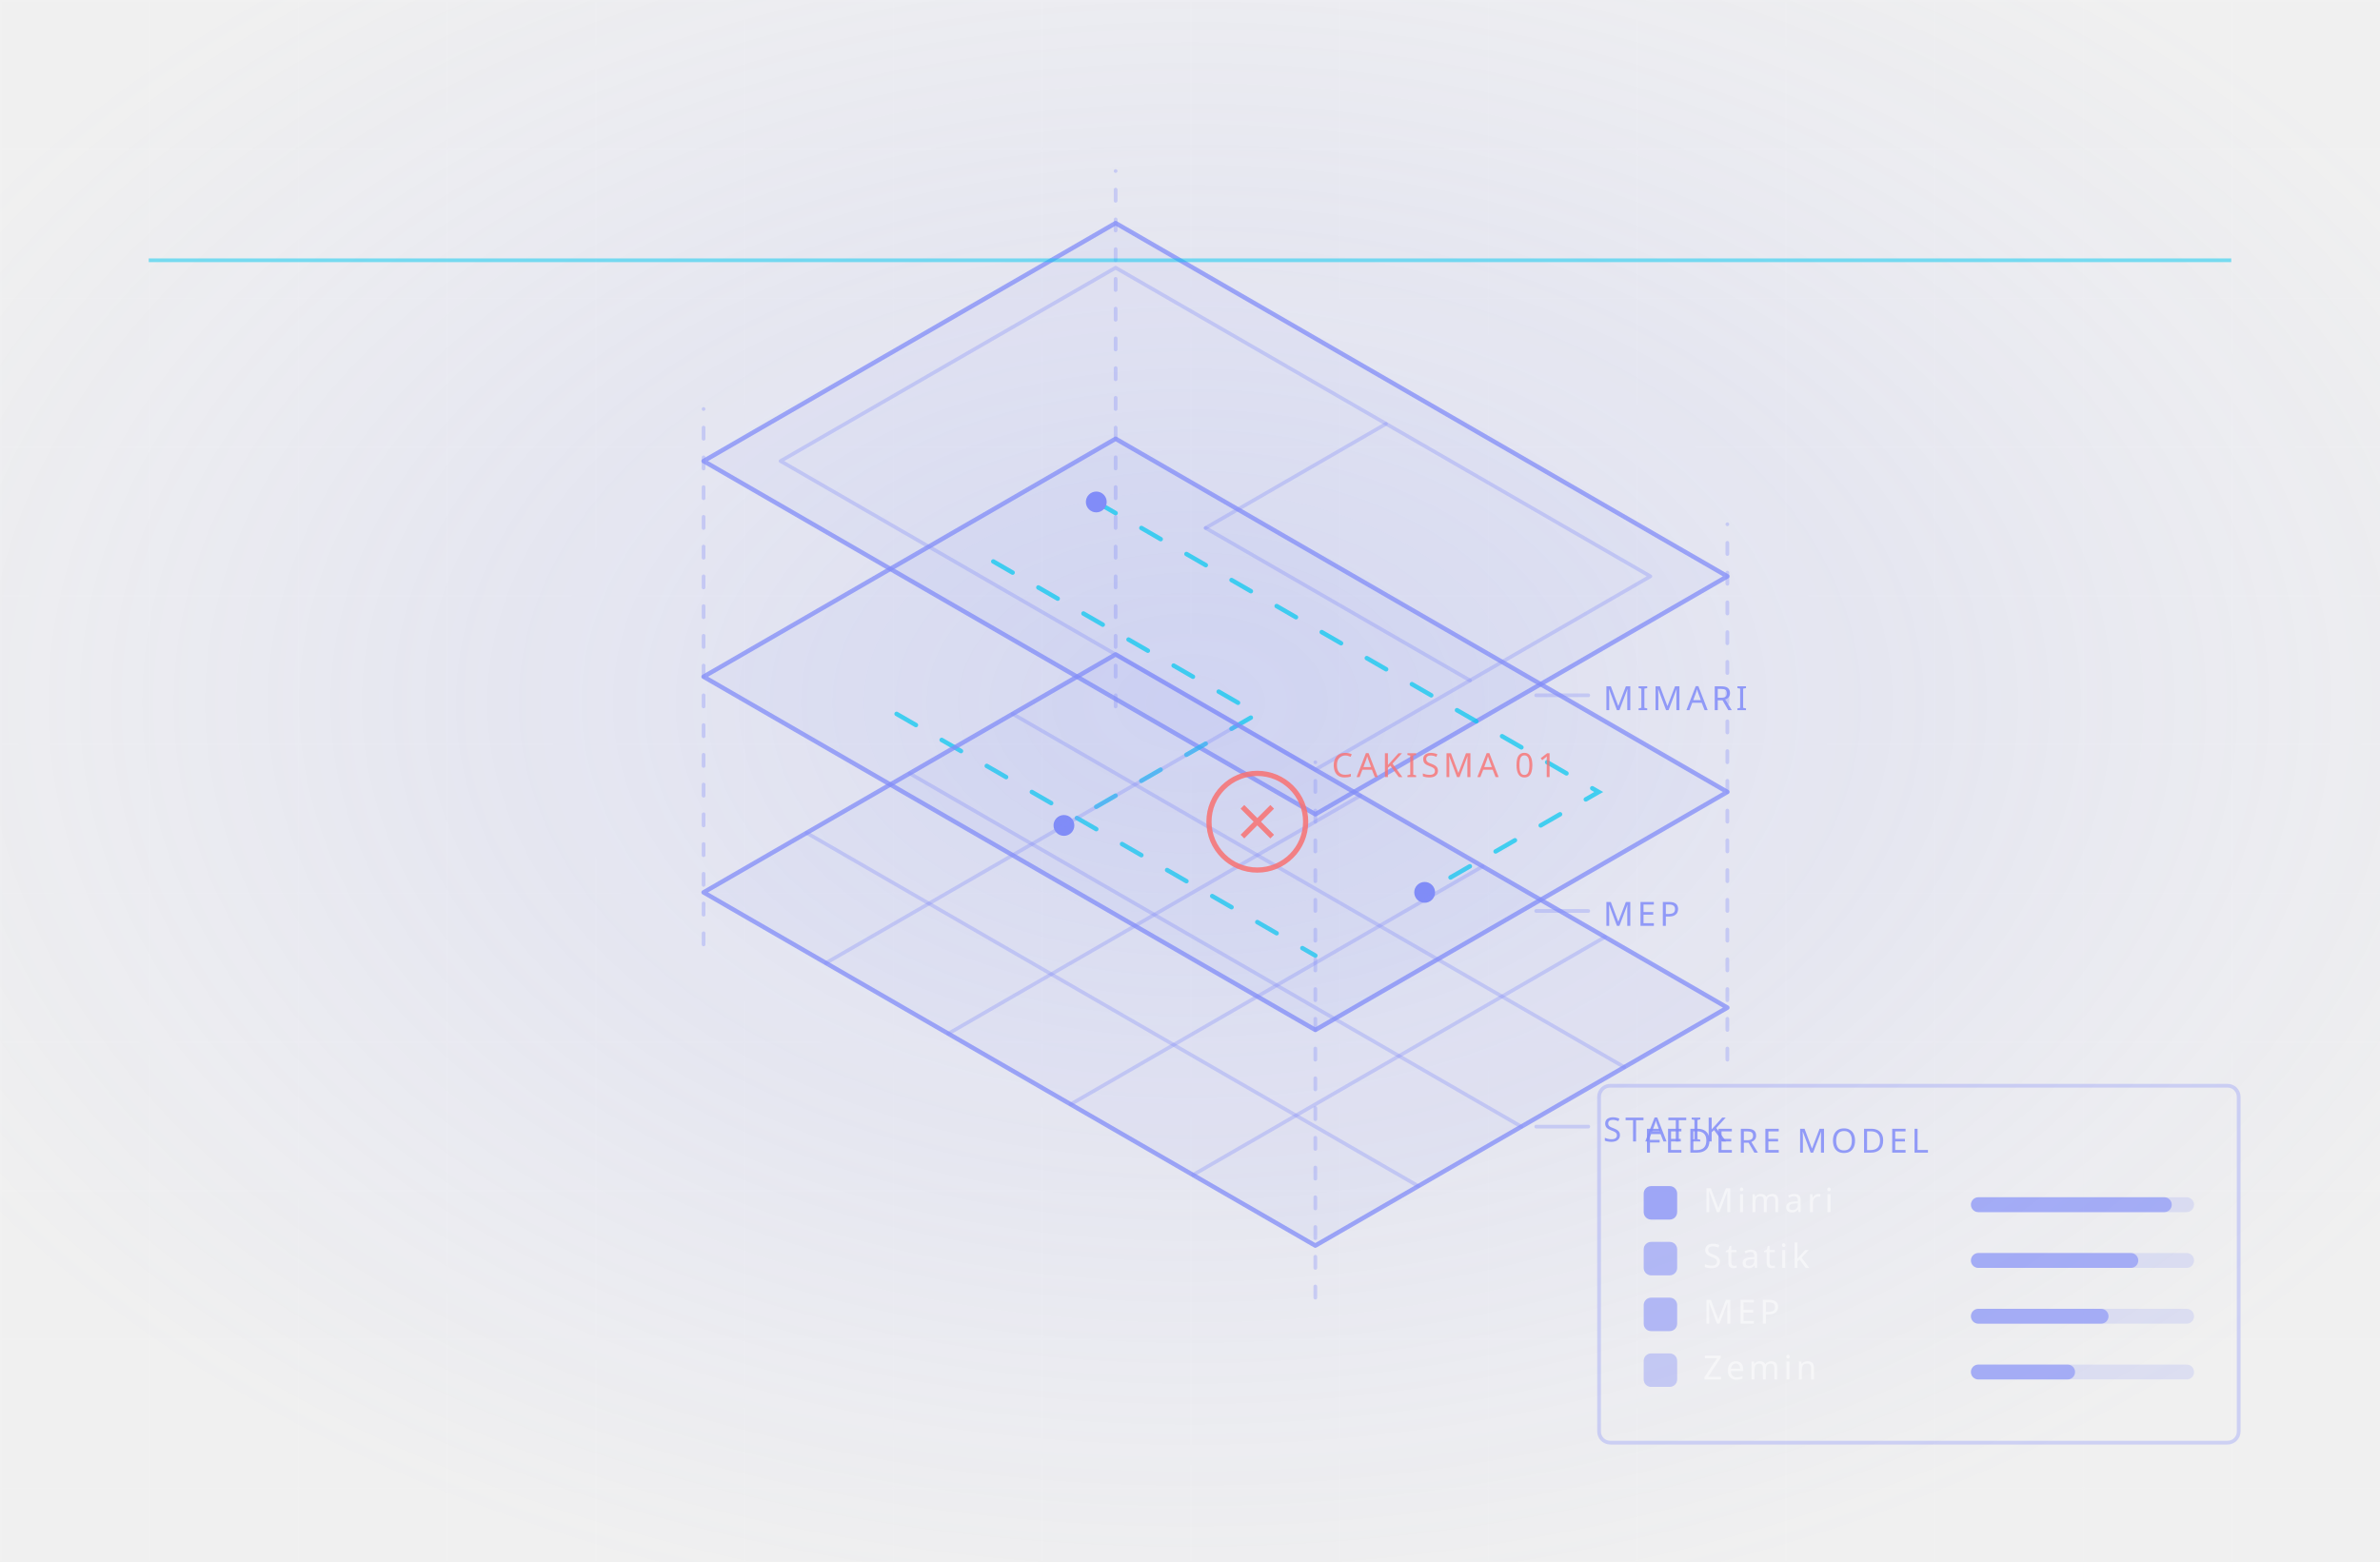
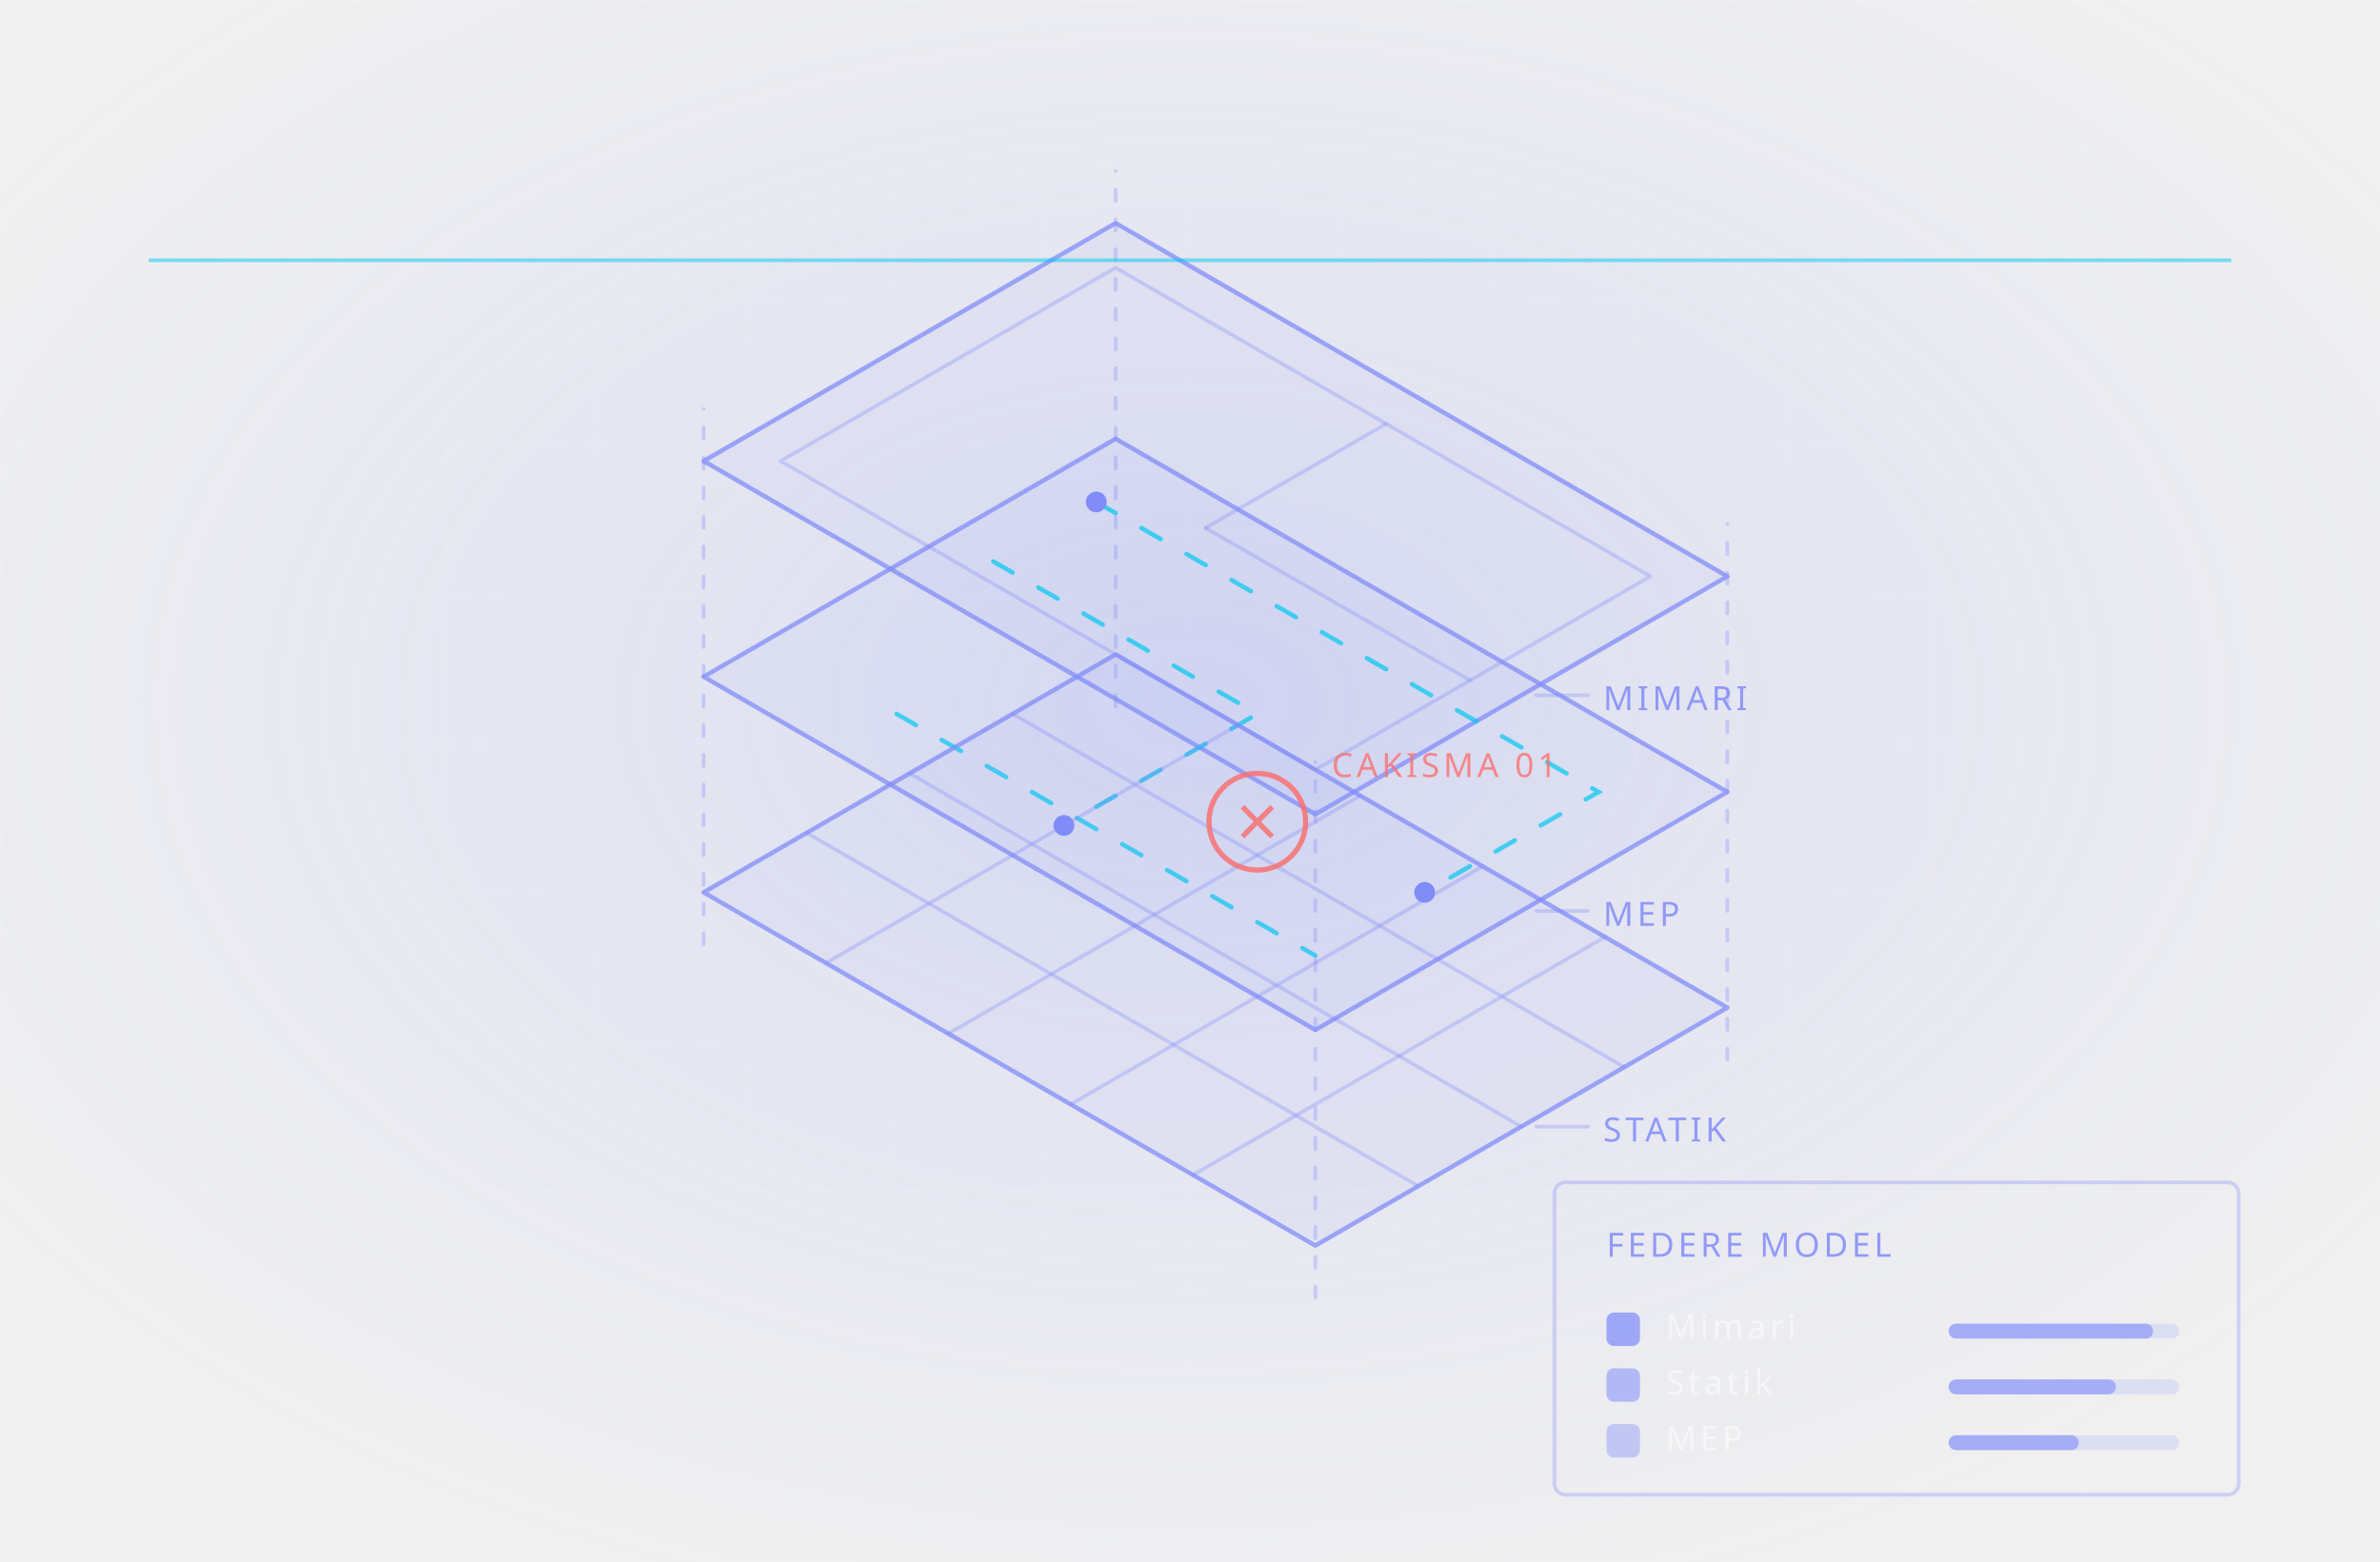
<svg xmlns="http://www.w3.org/2000/svg" viewBox="0 0 640 420" width="640" height="420" role="img">
  <defs>
    <pattern id="g" width="40" height="40" patternUnits="userSpaceOnUse">
      <path d="M40 0H0V40" fill="none" stroke="rgba(255,255,255,.05)" stroke-width="1" />
    </pattern>
    <radialGradient id="glow" cx="50%" cy="45%" r="60%">
      <stop offset="0%" stop-color="#818cf8" stop-opacity=".18" />
      <stop offset="100%" stop-color="#818cf8" stop-opacity="0" />
    </radialGradient>
    <linearGradient id="fade" x1="0" y1="0" x2="0" y2="1">
      <stop offset="0%" stop-color="#818cf8" stop-opacity=".55" />
      <stop offset="100%" stop-color="#818cf8" stop-opacity=".08" />
    </linearGradient>
  </defs>
  <style>
.ln{fill:none;stroke:#818cf8;stroke-opacity:.75;stroke-width:1.2;stroke-linejoin:round;stroke-linecap:round}
.ln2{fill:none;stroke:#818cf8;stroke-opacity:.32;stroke-width:1;stroke-linejoin:round;stroke-linecap:round}
.cy{fill:none;stroke:#00c8f0;stroke-opacity:.7;stroke-width:1.2;stroke-linecap:round}
.fl{fill:#818cf8;fill-opacity:.06}
.nd{fill:#818cf8}
.dim{fill:none;stroke:rgba(255,255,255,.28);stroke-width:.8;stroke-dasharray:3 4}
.blink{animation:bk 3.2s ease-in-out infinite}
.blink:nth-of-type(2n){animation-delay:.5s}
.blink:nth-of-type(3n){animation-delay:1.1s}
.blink:nth-of-type(5n){animation-delay:1.7s}
@keyframes bk{0%,100%{opacity:.2}50%{opacity:1}}
.draw{stroke-dasharray:6 8;animation:dr 5s linear infinite}
@keyframes dr{to{stroke-dashoffset:-56}}
.scan{animation:sc 7s cubic-bezier(.6,0,.4,1) infinite}
@keyframes sc{0%{opacity:0;transform:translateY(-40px)}12%{opacity:1}88%{opacity:1}100%{opacity:0;transform:translateY(400px)}}
.spin{transform-box:fill-box;transform-origin:center;animation:sp 24s linear infinite}
.spinr{transform-box:fill-box;transform-origin:center;animation:sp 24s linear infinite reverse}
@keyframes sp{to{transform:rotate(360deg)}}
.float{animation:fo 9s ease-in-out infinite}
@keyframes fo{0%,100%{transform:translateY(0)}50%{transform:translateY(-9px)}}
.slide{animation:sl 8s cubic-bezier(.55,0,.45,1) infinite}
@keyframes sl{0%,6%{transform:translateX(0)}94%,100%{transform:translateX(var(--d,480px))}}
.comb{animation:cb 6s ease-in-out infinite}
@keyframes cb{0%,100%{opacity:.45}50%{opacity:.95}}
</style>
  <rect width="640" height="420" fill="url(#g)" />
  <rect width="640" height="420" fill="url(#glow)" />
  <g class="float">
    <polygon class="fl" points="300,60 464.5,155 353.7,219 189.2,124" />
    <polygon class="ln" points="300,60 464.5,155 353.7,219 189.2,124" />
    <polyline class="ln2" points="300,72 443.8,155 353.7,207 209.9,124 300,72" stroke-opacity=".5" />
    <polyline class="ln2" points="372.7,114 324.2,142" stroke-opacity=".5" />
    <polyline class="ln2" points="324.2,142 395.3,183" stroke-opacity=".5" />
    <text x="431.1" y="191" font-family="Manrope,sans-serif" font-size="9" fill="#818cf8" fill-opacity=".85" letter-spacing="1" text-anchor="start">MIMARI</text>
    <line class="ln2" x1="413.1" y1="187" x2="427.1" y2="187" stroke-opacity=".3" />
    <polygon class="fl" points="300,118 464.5,213 353.7,277 189.2,182" />
    <polygon class="ln" points="300,118 464.5,213 353.7,277 189.2,182" />
    <polyline class="cy draw" points="294.8,135 429.9,213 383.1,240" stroke-opacity=".65" />
    <polyline class="cy draw" points="267.1,151 338.1,192 286.1,222" stroke-opacity=".65" />
    <polyline class="cy draw" points="241.1,192 353.7,257" stroke-opacity=".65" />
    <circle class="nd blink" cx="383.1" cy="240" r="2.8" />
    <circle class="nd blink" cx="286.1" cy="222" r="2.8" />
    <circle class="nd blink" cx="294.8" cy="135" r="2.8" />
    <text x="431.1" y="249" font-family="Manrope,sans-serif" font-size="9" fill="#818cf8" fill-opacity=".85" letter-spacing="1" text-anchor="start">MEP</text>
    <line class="ln2" x1="413.1" y1="245" x2="427.1" y2="245" stroke-opacity=".3" />
    <polygon class="fl" points="300,176 464.5,271 353.7,335 189.2,240" />
    <polygon class="ln" points="300,176 464.5,271 353.7,335 189.2,240" />
    <line class="ln2" x1="332.9" y1="195" x2="222.1" y2="259" />
    <line class="ln2" x1="365.8" y1="214" x2="255" y2="278" />
    <line class="ln2" x1="398.7" y1="233" x2="287.9" y2="297" />
    <line class="ln2" x1="431.6" y1="252" x2="320.8" y2="316" />
    <line class="ln2" x1="272.3" y1="192" x2="436.8" y2="287" />
    <line class="ln2" x1="244.6" y1="208" x2="409.1" y2="303" />
    <line class="ln2" x1="216.9" y1="224" x2="381.4" y2="319" />
    <text x="431.1" y="307" font-family="Manrope,sans-serif" font-size="9" fill="#818cf8" fill-opacity=".85" letter-spacing="1" text-anchor="start">STATIK</text>
    <line class="ln2" x1="413.1" y1="303" x2="427.1" y2="303" stroke-opacity=".3" />
    <line class="ln2" x1="300" y1="190" x2="300" y2="46" stroke-opacity=".22" stroke-dasharray="3 5" />
    <line class="ln2" x1="464.5" y1="285" x2="464.5" y2="141" stroke-opacity=".22" stroke-dasharray="3 5" />
    <line class="ln2" x1="353.7" y1="349" x2="353.7" y2="205" stroke-opacity=".22" stroke-dasharray="3 5" />
    <line class="ln2" x1="189.2" y1="254" x2="189.2" y2="110" stroke-opacity=".22" stroke-dasharray="3 5" />
  </g>
  <g class="blink">
    <circle cx="338.1" cy="221" r="13" fill="none" stroke="#f87171" stroke-opacity=".85" stroke-width="1.4" />
    <path d="M334.1 217 l8 8 M342.1 217 l-8 8" stroke="#f87171" stroke-opacity=".85" stroke-width="1.4" fill="none" />
  </g>
  <text x="358.1" y="209" font-family="Manrope,sans-serif" font-size="9" fill="#f87171" fill-opacity=".8" letter-spacing="1">CAKISMA 01</text>
-   <rect class="ln2" x="430" y="292" width="172" height="96" rx="3" fill="rgba(255,255,255,.02)" />
-   <text x="442" y="310" font-family="Manrope,sans-serif" font-size="9" fill="#818cf8" fill-opacity=".85" letter-spacing="1" text-anchor="start">FEDERE MODEL</text>
-   <rect x="442" y="319" width="9" height="9" rx="2" fill="#818cf8" fill-opacity=".72" />
-   <text x="458" y="326" font-family="Manrope,sans-serif" font-size="9" fill="#fff" fill-opacity=".5" letter-spacing="1" text-anchor="start">Mimari</text>
-   <rect x="530" y="322" width="60" height="4" rx="2" fill="#818cf8" fill-opacity=".18" />
-   <rect x="530" y="322" width="54" height="4" rx="2" fill="#818cf8" fill-opacity=".6" />
-   <rect x="442" y="334" width="9" height="9" rx="2" fill="#818cf8" fill-opacity=".55" />
-   <text x="458" y="341" font-family="Manrope,sans-serif" font-size="9" fill="#fff" fill-opacity=".5" letter-spacing="1" text-anchor="start">Statik</text>
-   <rect x="530" y="337" width="60" height="4" rx="2" fill="#818cf8" fill-opacity=".18" />
-   <rect x="530" y="337" width="45" height="4" rx="2" fill="#818cf8" fill-opacity=".6" />
-   <rect x="442" y="349" width="9" height="9" rx="2" fill="#818cf8" fill-opacity=".55" />
-   <text x="458" y="356" font-family="Manrope,sans-serif" font-size="9" fill="#fff" fill-opacity=".5" letter-spacing="1" text-anchor="start">MEP</text>
-   <rect x="530" y="352" width="60" height="4" rx="2" fill="#818cf8" fill-opacity=".18" />
-   <rect x="530" y="352" width="37" height="4" rx="2" fill="#818cf8" fill-opacity=".6" />
-   <rect x="442" y="364" width="9" height="9" rx="2" fill="#818cf8" fill-opacity=".38" />
-   <text x="458" y="371" font-family="Manrope,sans-serif" font-size="9" fill="#fff" fill-opacity=".5" letter-spacing="1" text-anchor="start">Zemin</text>
-   <rect x="530" y="367" width="60" height="4" rx="2" fill="#818cf8" fill-opacity=".18" />
-   <rect x="530" y="367" width="28" height="4" rx="2" fill="#818cf8" fill-opacity=".6" />
+   <rect class="ln2" x="418" y="318" width="184" height="84" rx="3" fill="rgba(255,255,255,.02)" />
+   <text x="432" y="338" font-family="Manrope,sans-serif" font-size="9" fill="#818cf8" fill-opacity=".85" letter-spacing="1" text-anchor="start">FEDERE MODEL</text>
+   <rect x="432" y="353" width="9" height="9" rx="2" fill="#818cf8" fill-opacity=".72" />
+   <text x="448" y="360" font-family="Manrope,sans-serif" font-size="9" fill="#fff" fill-opacity=".5" letter-spacing="1" text-anchor="start">Mimari</text>
+   <rect x="524" y="356" width="62" height="4" rx="2" fill="#818cf8" fill-opacity=".18" />
+   <rect x="524" y="356" width="55" height="4" rx="2" fill="#818cf8" fill-opacity=".6" />
+   <rect x="432" y="368" width="9" height="9" rx="2" fill="#818cf8" fill-opacity=".55" />
+   <text x="448" y="375" font-family="Manrope,sans-serif" font-size="9" fill="#fff" fill-opacity=".5" letter-spacing="1" text-anchor="start">Statik</text>
+   <rect x="524" y="371" width="62" height="4" rx="2" fill="#818cf8" fill-opacity=".18" />
+   <rect x="524" y="371" width="45" height="4" rx="2" fill="#818cf8" fill-opacity=".6" />
+   <rect x="432" y="383" width="9" height="9" rx="2" fill="#818cf8" fill-opacity=".4" />
+   <text x="448" y="390" font-family="Manrope,sans-serif" font-size="9" fill="#fff" fill-opacity=".5" letter-spacing="1" text-anchor="start">MEP</text>
+   <rect x="524" y="386" width="62" height="4" rx="2" fill="#818cf8" fill-opacity=".18" />
+   <rect x="524" y="386" width="35" height="4" rx="2" fill="#818cf8" fill-opacity=".6" />
  <g class="scan">
    <line x1="40" y1="70" x2="600" y2="70" stroke="#00c8f0" stroke-opacity=".5" stroke-width="1" />
  </g>
</svg>
